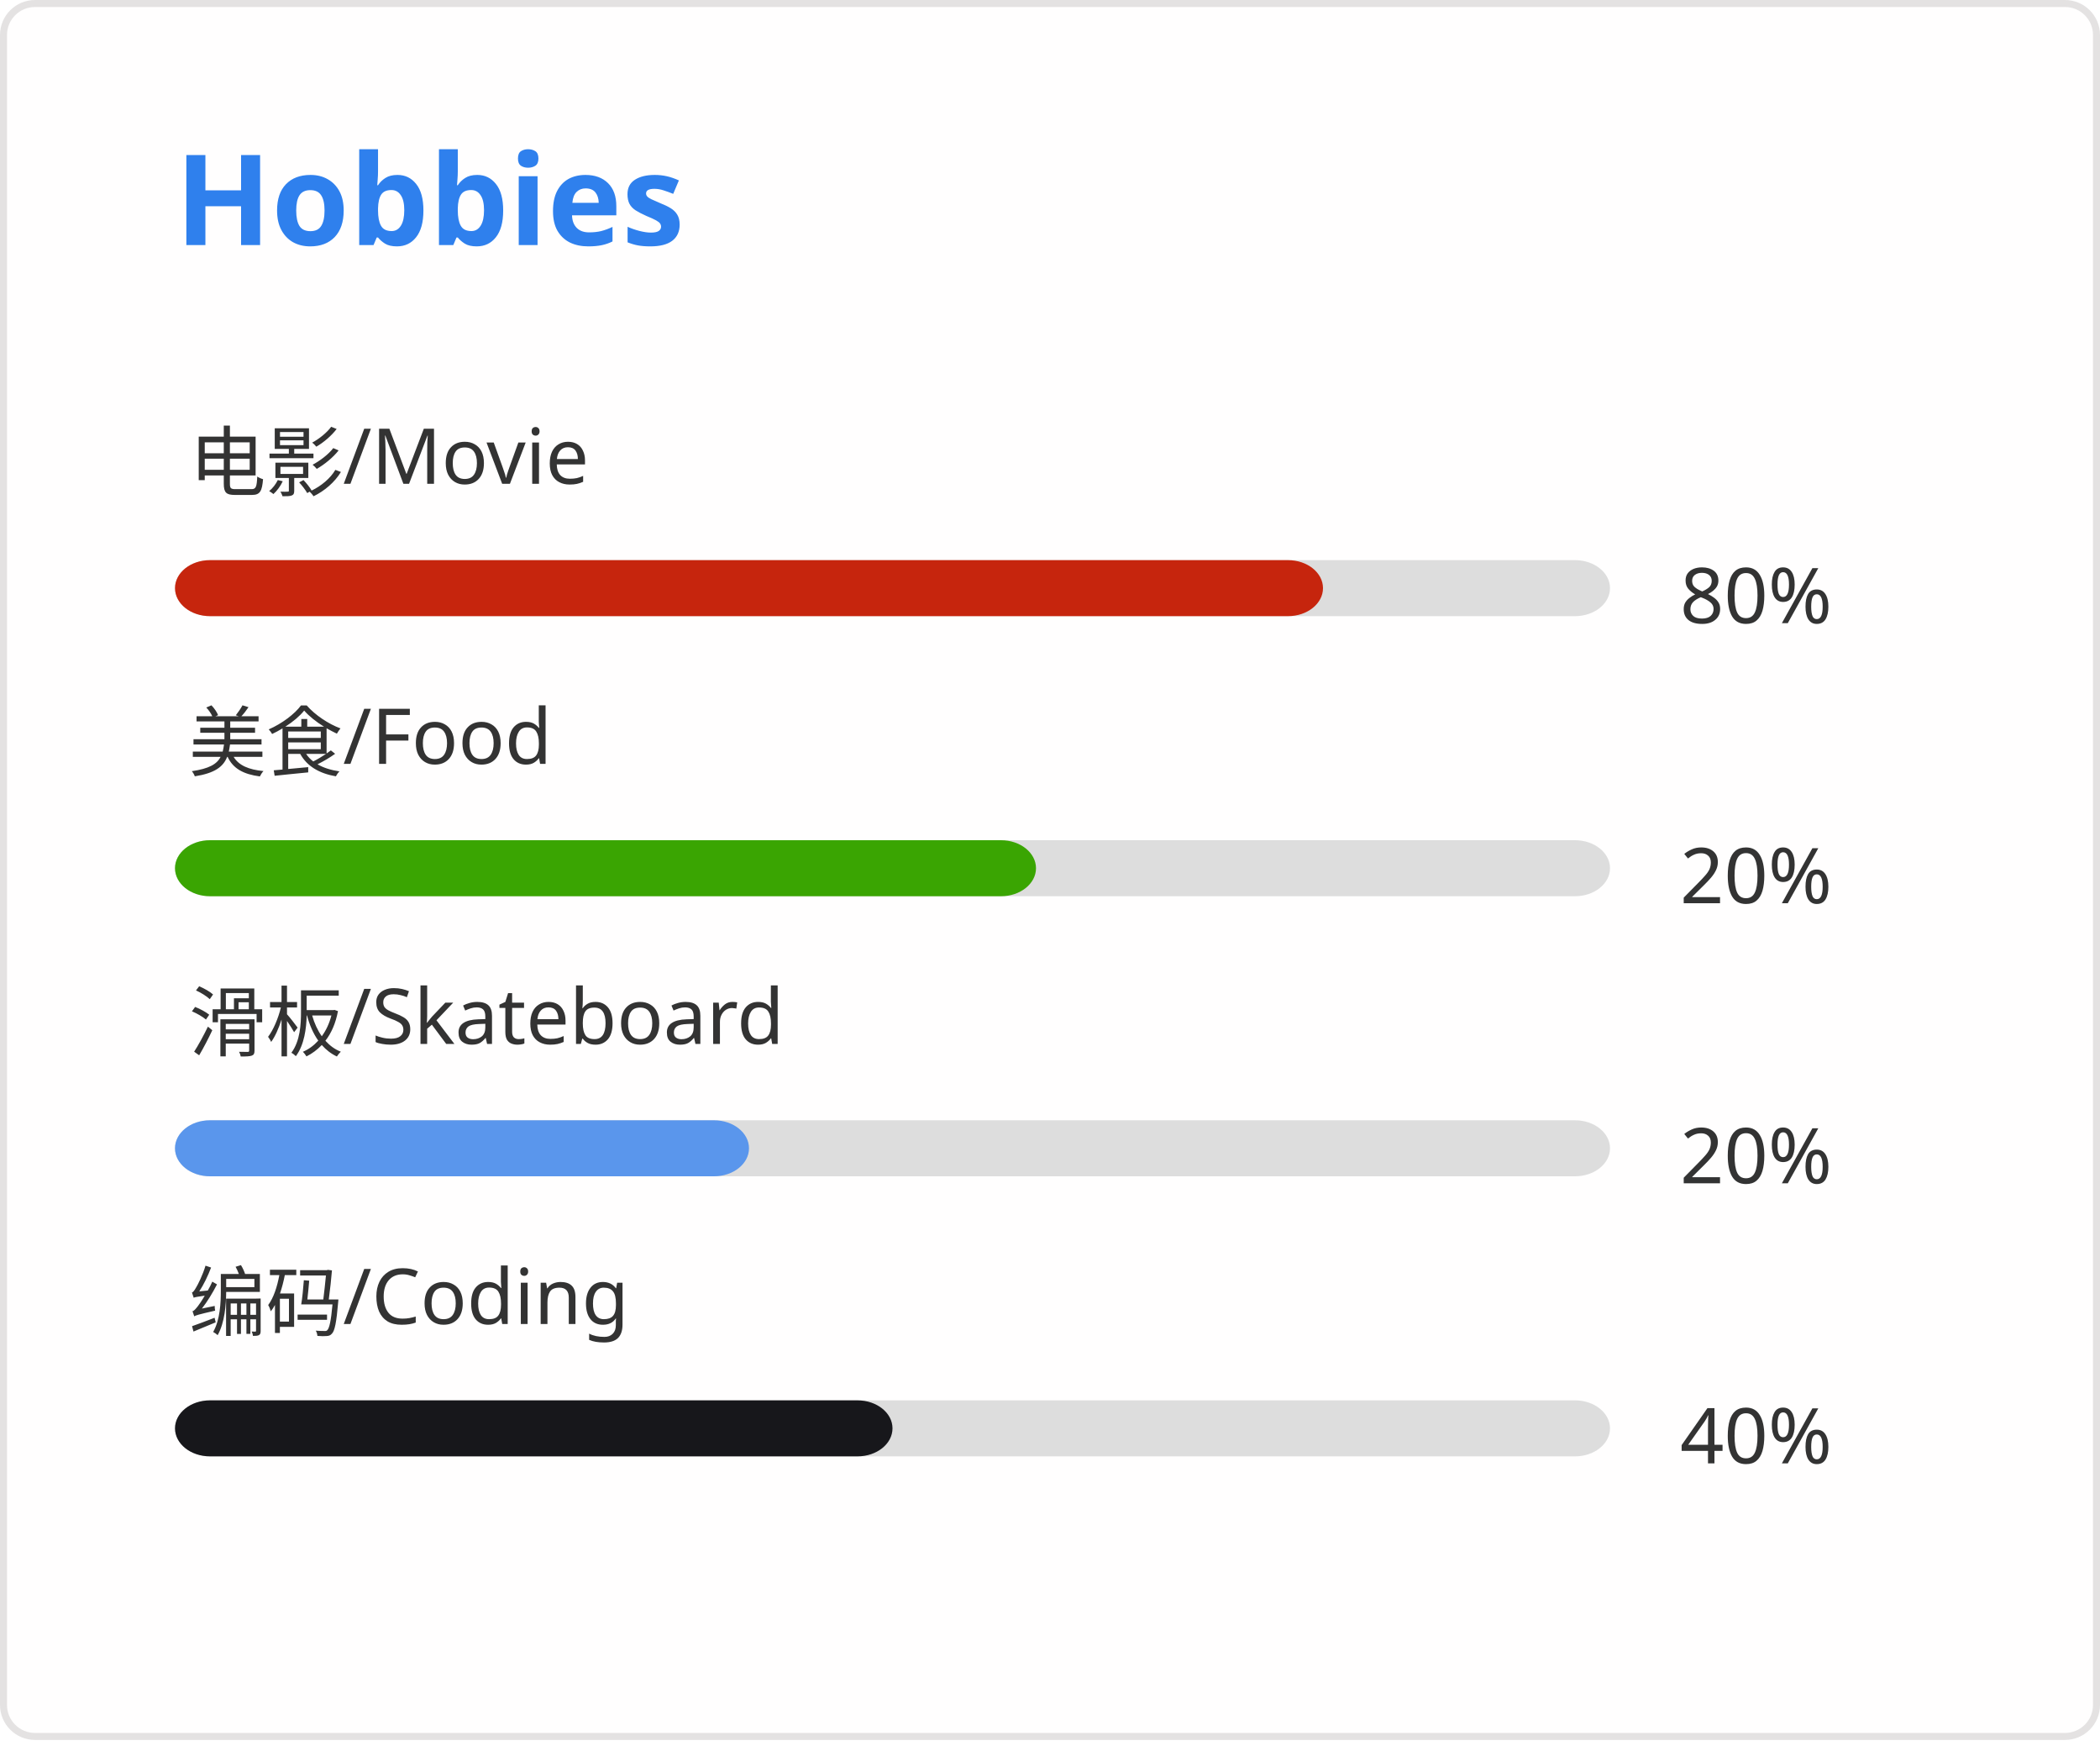
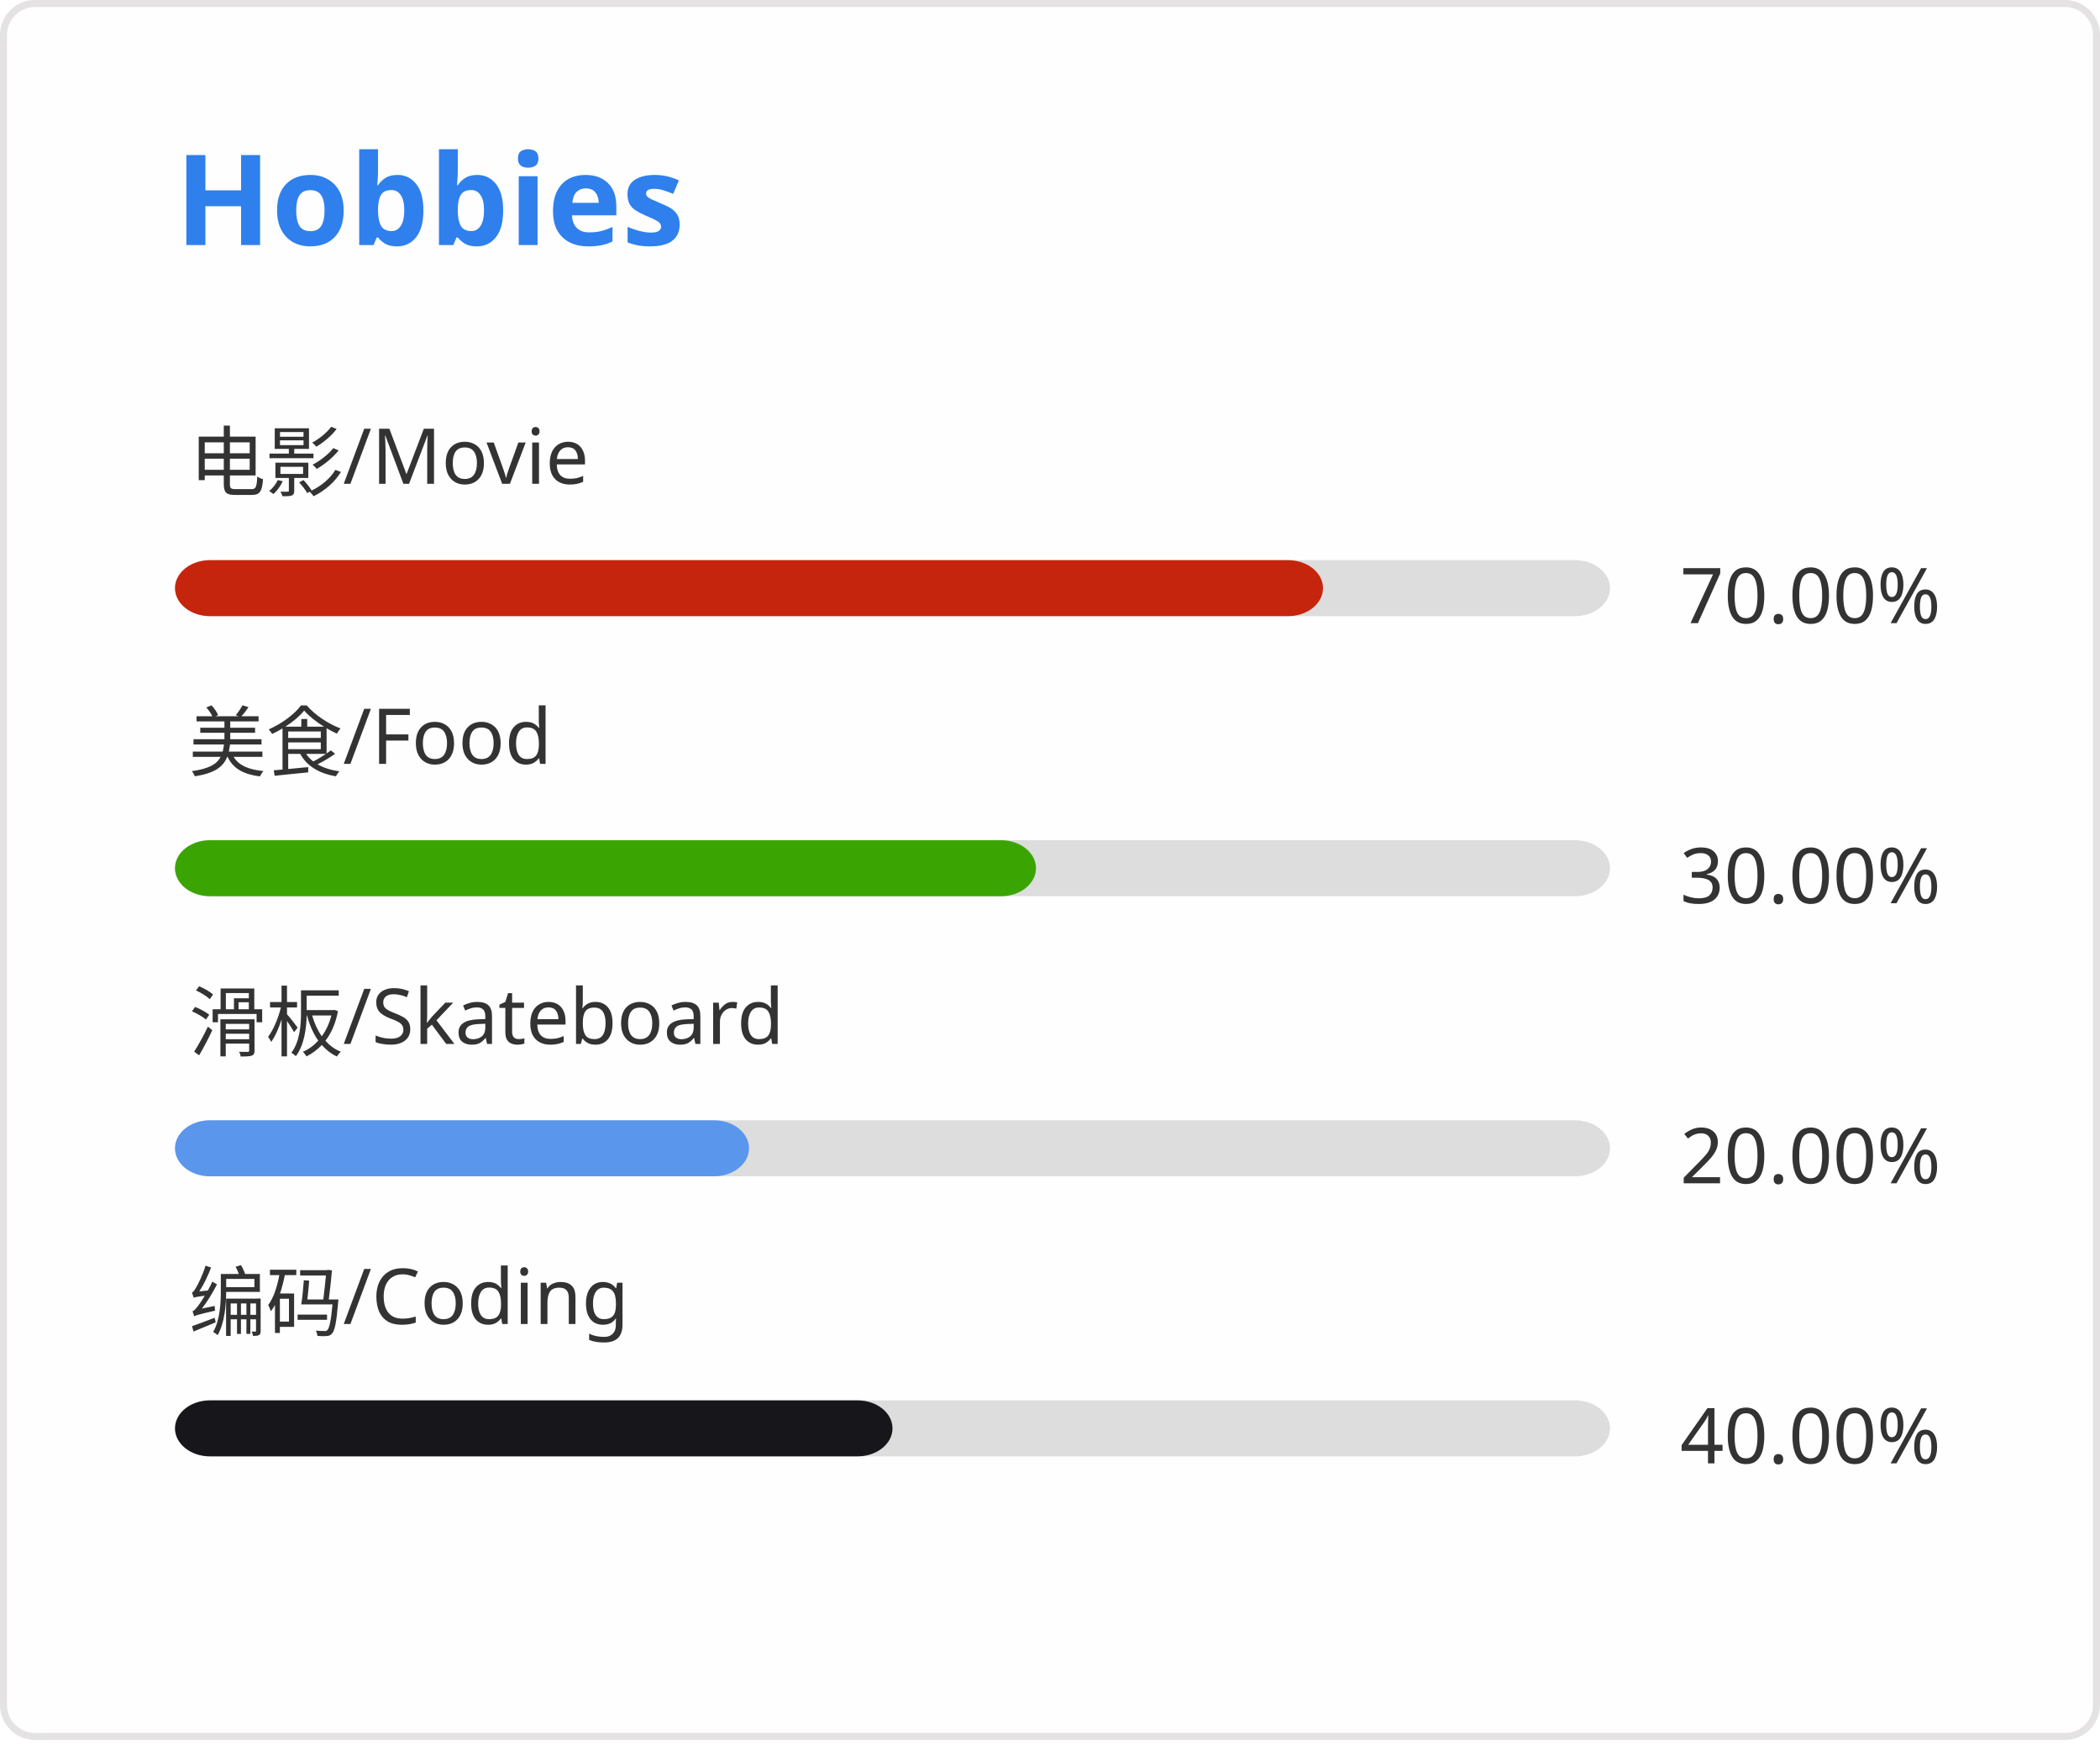
<svg xmlns="http://www.w3.org/2000/svg" width="300" height="250" viewBox="0 0 300 250" fill="none">
  <rect data-testid="card-bg" x="0.5" y="0.5" rx="4.5" height="99%" stroke="#E4E2E2" width="299" fill="#fffefe" stroke-opacity="1" />
  <style>
        .header {
            font: 600 18px 'Segoe UI', Ubuntu, Sans-Serif;
            fill: #2f80ed;
            animation: fadeInAnimation 0.8s ease-in-out forwards;
        }

        .lang-name {
            font: 400 11px 'Segoe UI', Ubuntu, Sans-Serif;
            fill: #333
        }
    </style>
  <g data-testid="card-title" transform="translate(25, 35)">
    <g transform="translate(0, 0)">
      <text x="0" y="0" class="header" data-testid="header">Hobbies</text>
    </g>
  </g>
  <g data-testid="main-card-body" transform="translate(0, 55)">
    <svg data-testid="lang-items" x="25">
      <g transform="translate(0, 0)">
        <text data-testid="lang-name" x="2" y="15" class="lang-name">电影/Movie</text>
-         <text x="215" y="34" class="lang-name">80%</text>
+         <text x="215" y="34" class="lang-name">70.00%</text>
        <svg width="205">
          <rect rx="5" ry="5" x="0" y="25" width="205" height="8" fill="#ddd" />
          <rect height="8" fill="#c6250d" rx="5" ry="5" x="0" y="25" data-testid="lang-progress" width="80%">
                    </rect>
        </svg>
      </g>
      <g transform="translate(0, 40)">
        <text data-testid="lang-name" x="2" y="15" class="lang-name">美食/Food</text>
-         <text x="215" y="34" class="lang-name">20%</text>
+         <text x="215" y="34" class="lang-name">30.00%</text>
        <svg width="205">
          <rect rx="5" ry="5" x="0" y="25" width="205" height="8" fill="#ddd" />
          <rect height="8" fill="#3aa502" rx="5" ry="5" x="0" y="25" data-testid="lang-progress" width="60%">
                    </rect>
        </svg>
      </g>
      <g transform="translate(0, 80)">
        <text data-testid="lang-name" x="2" y="15" class="lang-name">滑板/Skateboard</text>
-         <text x="215" y="34" class="lang-name">20%</text>
+         <text x="215" y="34" class="lang-name">20.00%</text>
        <svg width="205">
          <rect rx="5" ry="5" x="0" y="25" width="205" height="8" fill="#ddd" />
          <rect height="8" fill="#5a96ec" rx="5" ry="5" x="0" y="25" data-testid="lang-progress" width="40%">
                    </rect>
        </svg>
      </g>
      <g transform="translate(0, 120)">
        <text data-testid="lang-name" x="2" y="15" class="lang-name">编码/Coding</text>
-         <text x="215" y="34" class="lang-name">40%</text>
+         <text x="215" y="34" class="lang-name">40.00%</text>
        <svg width="205">
          <rect rx="5" ry="5" x="0" y="25" width="205" height="8" fill="#ddd" />
          <rect height="8" fill="#17171b" rx="5" ry="5" x="0" y="25" data-testid="lang-progress" width="50%">
                    </rect>
        </svg>
      </g>
    </svg>
  </g>
</svg>
